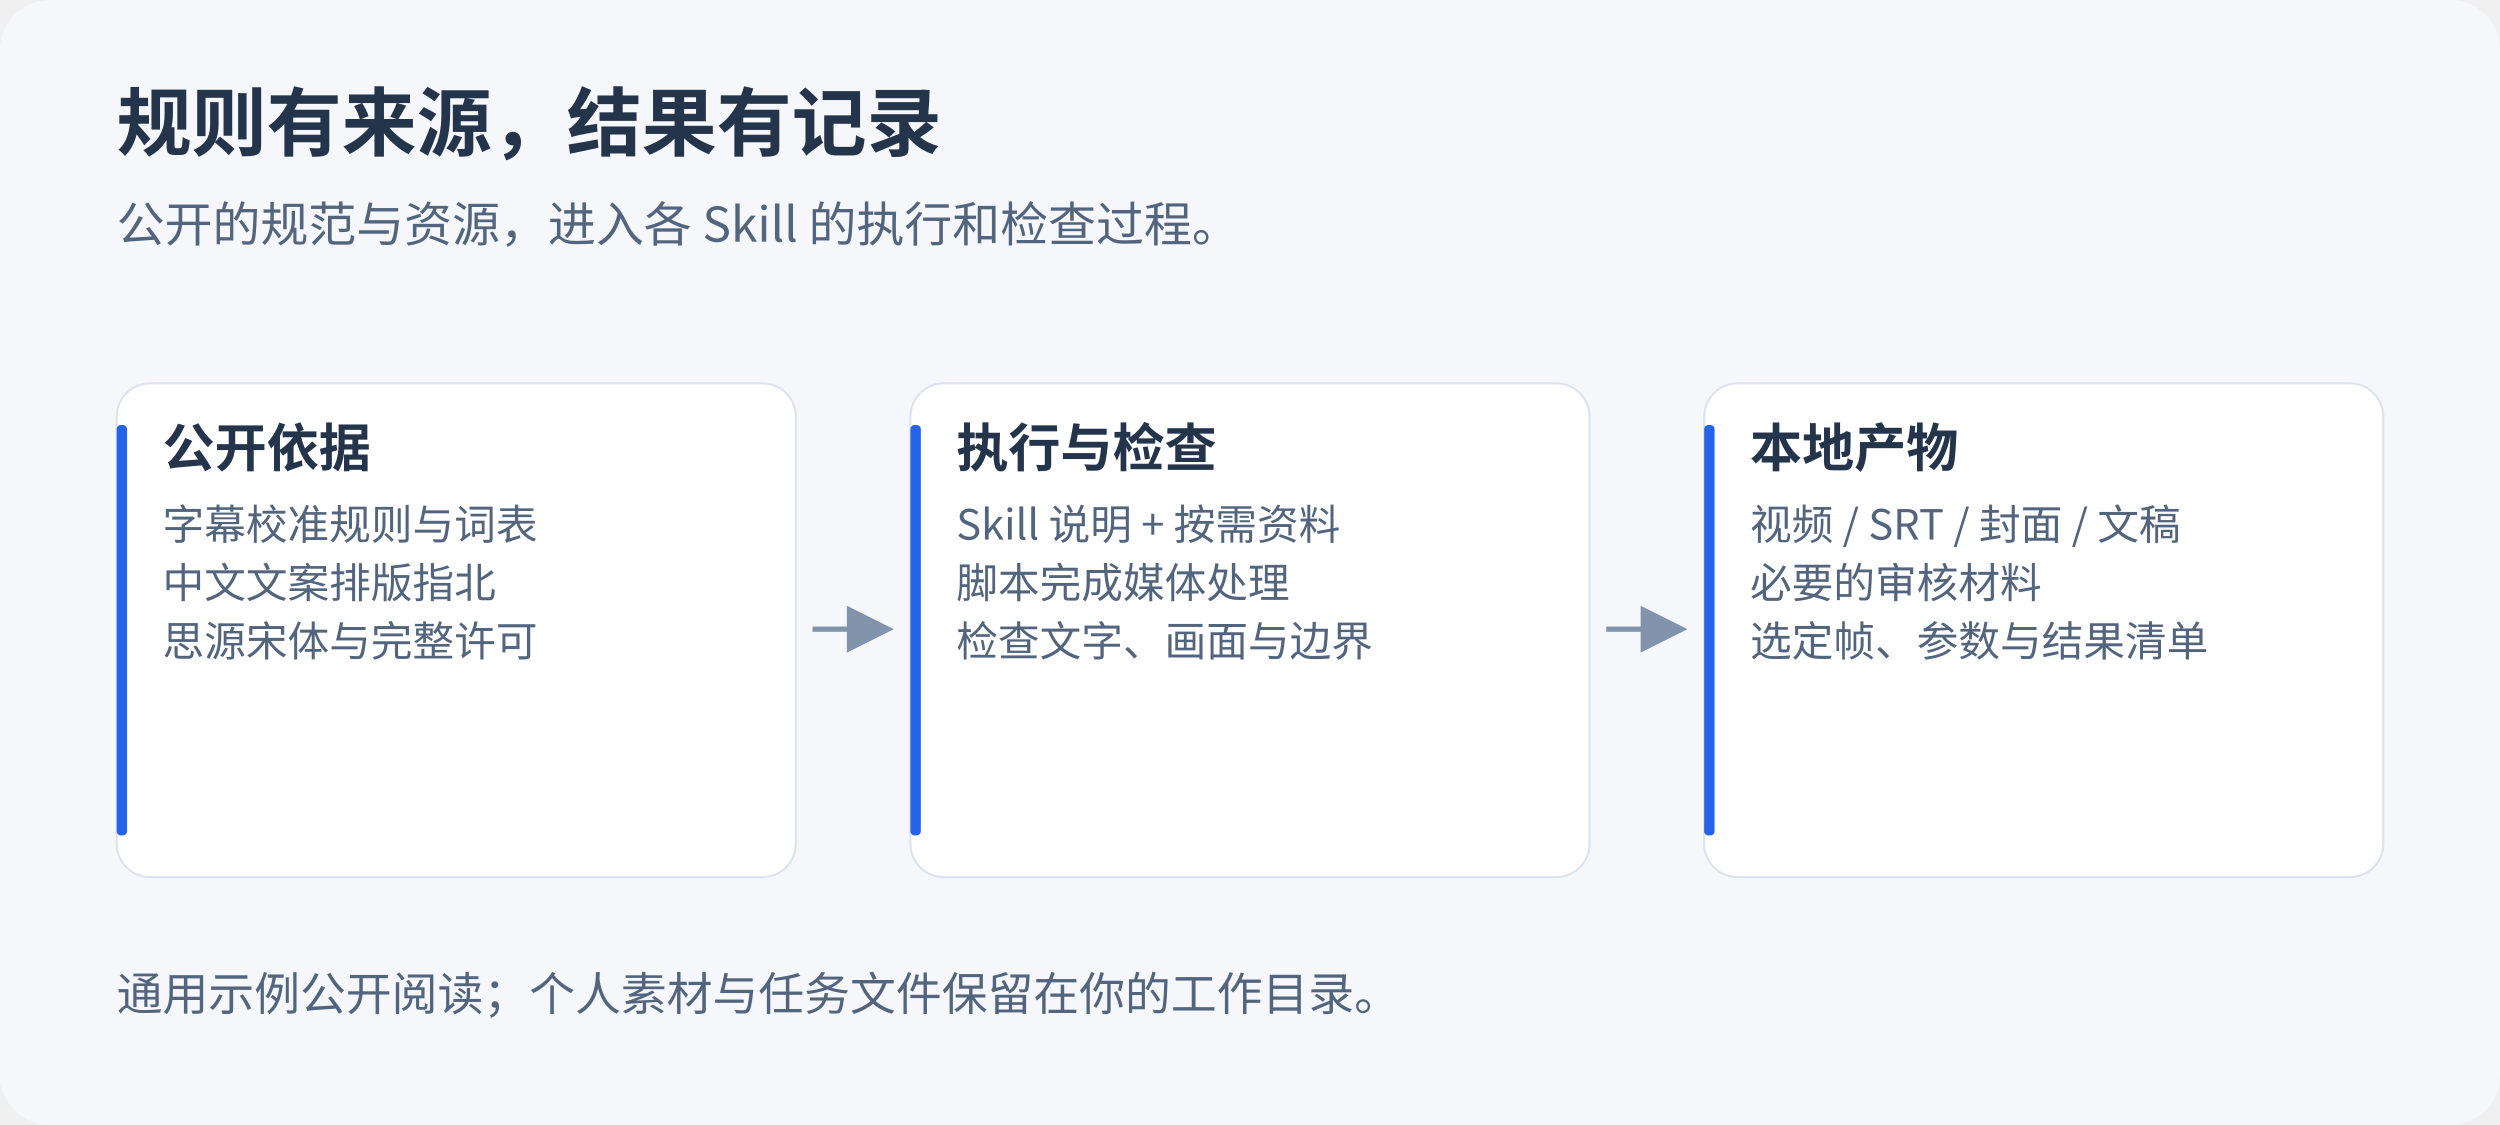
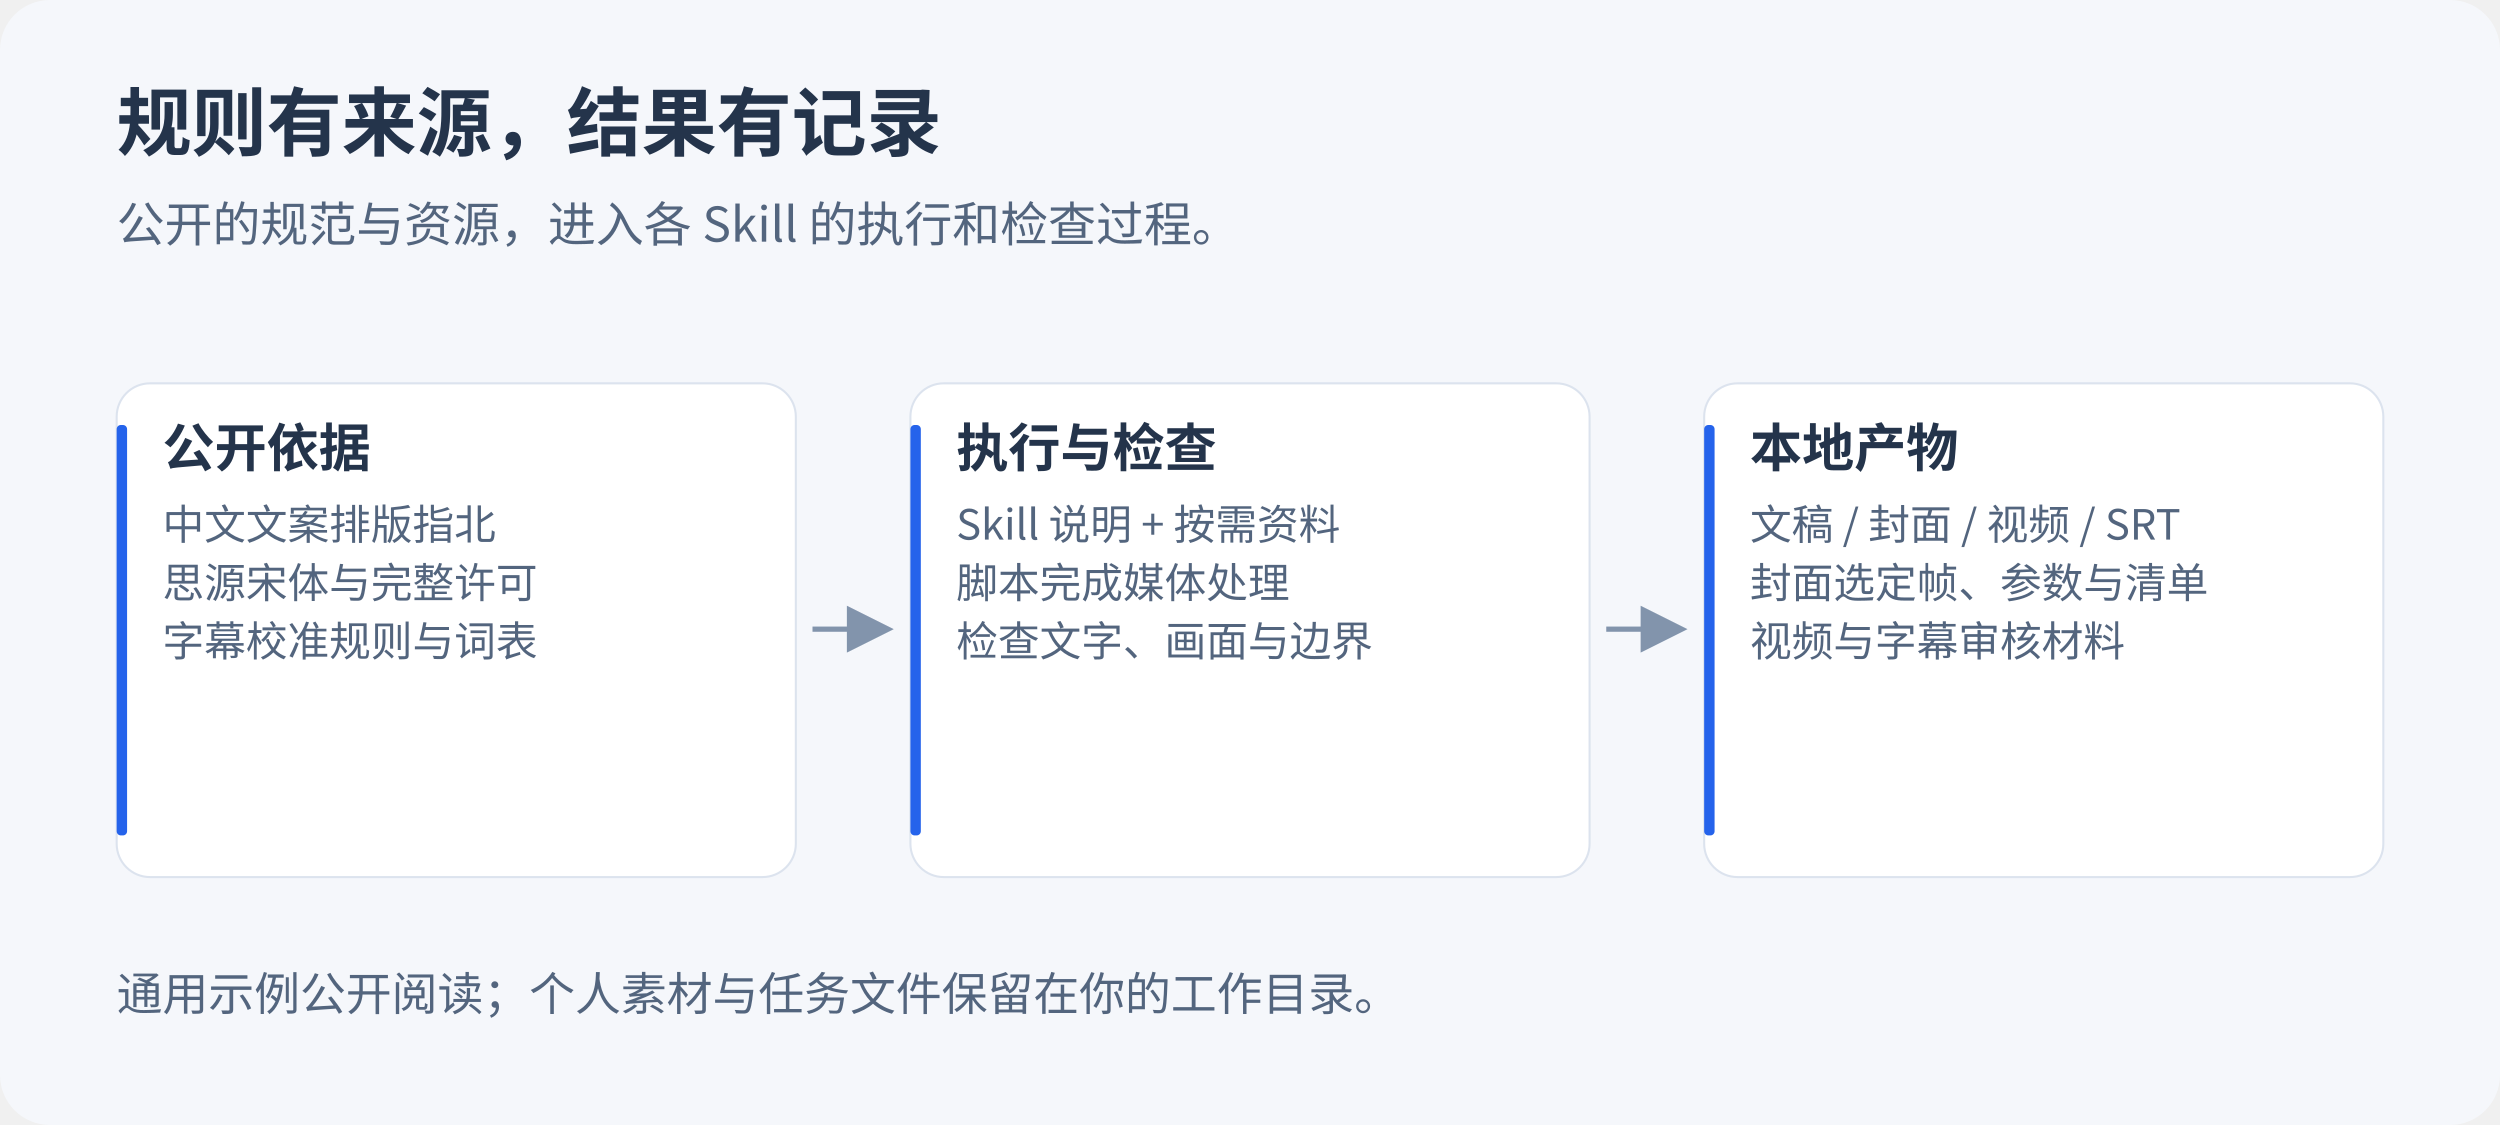
<svg xmlns="http://www.w3.org/2000/svg" width="1200" height="540" viewBox="0 0 1200 540" role="img" aria-label="公开规则和资源转化为可复现创作流程与本地结果">
  <rect width="1200" height="540" rx="24" fill="#F5F7FB" />
  <defs>
    <marker id="arrow" markerWidth="9" markerHeight="9" refX="7" refY="4.5" orient="auto">
      <path d="M0,0 L9,4.5 L0,9 Z" fill="#8294AC" />
    </marker>
  </defs>
  <text x="56" y="72" fill="#24344B" font-family="system-ui, -apple-system, BlinkMacSystemFont, &quot;PingFang SC&quot;, &quot;Noto Sans CJK SC&quot;, sans-serif" font-size="36" font-weight="600">规则有来源，结果有记录</text>
  <text x="56" y="116" fill="#53657E" font-family="system-ui, -apple-system, BlinkMacSystemFont, &quot;PingFang SC&quot;, &quot;Noto Sans CJK SC&quot;, sans-serif" font-size="23" font-weight="400">公开的规范与资源，进入各 Skill 的执行和检查过程。</text>
  <rect x="56" y="184" width="326" height="237" rx="16" fill="#FFFFFF" stroke="#DCE3EE" />
  <rect x="56" y="204" width="5" height="197" rx="2" fill="#2563EB" />
  <text x="78" y="224" fill="#24344B" font-family="system-ui, -apple-system, BlinkMacSystemFont, &quot;PingFang SC&quot;, &quot;Noto Sans CJK SC&quot;, sans-serif" font-size="25" font-weight="600">公开依据</text>
-   <text x="78" y="259" fill="#53657E" font-family="system-ui, -apple-system, BlinkMacSystemFont, &quot;PingFang SC&quot;, &quot;Noto Sans CJK SC&quot;, sans-serif" font-size="20" font-weight="400">字幕校准规则与词表</text>
-   <text x="78" y="287" fill="#53657E" font-family="system-ui, -apple-system, BlinkMacSystemFont, &quot;PingFang SC&quot;, &quot;Noto Sans CJK SC&quot;, sans-serif" font-size="20" font-weight="400">中文文案排版指北</text>
-   <text x="78" y="315" fill="#53657E" font-family="system-ui, -apple-system, BlinkMacSystemFont, &quot;PingFang SC&quot;, &quot;Noto Sans CJK SC&quot;, sans-serif" font-size="20" font-weight="400">思源宋体与完整许可</text>
+   <text x="78" y="259" fill="#53657E" font-family="system-ui, -apple-system, BlinkMacSystemFont, &quot;PingFang SC&quot;, &quot;Noto Sans CJK SC&quot;, sans-serif" font-size="20" font-weight="400">中文文案排版指北</text>
+   <text x="78" y="287" fill="#53657E" font-family="system-ui, -apple-system, BlinkMacSystemFont, &quot;PingFang SC&quot;, &quot;Noto Sans CJK SC&quot;, sans-serif" font-size="20" font-weight="400">思源宋体与完整许可</text>
+   <text x="78" y="315" fill="#53657E" font-family="system-ui, -apple-system, BlinkMacSystemFont, &quot;PingFang SC&quot;, &quot;Noto Sans CJK SC&quot;, sans-serif" font-size="20" font-weight="400">字幕校准规则与词表</text>
  <rect x="437" y="184" width="326" height="237" rx="16" fill="#FFFFFF" stroke="#DCE3EE" />
  <rect x="437" y="204" width="5" height="197" rx="2" fill="#2563EB" />
  <text x="459" y="224" fill="#24344B" font-family="system-ui, -apple-system, BlinkMacSystemFont, &quot;PingFang SC&quot;, &quot;Noto Sans CJK SC&quot;, sans-serif" font-size="25" font-weight="600">执行与检查</text>
  <text x="459" y="259" fill="#53657E" font-family="system-ui, -apple-system, BlinkMacSystemFont, &quot;PingFang SC&quot;, &quot;Noto Sans CJK SC&quot;, sans-serif" font-size="20" font-weight="400">Skill 说明 + 按需资料</text>
  <text x="459" y="287" fill="#53657E" font-family="system-ui, -apple-system, BlinkMacSystemFont, &quot;PingFang SC&quot;, &quot;Noto Sans CJK SC&quot;, sans-serif" font-size="20" font-weight="400">脚本完成媒体处理</text>
  <text x="459" y="315" fill="#53657E" font-family="system-ui, -apple-system, BlinkMacSystemFont, &quot;PingFang SC&quot;, &quot;Noto Sans CJK SC&quot;, sans-serif" font-size="20" font-weight="400">检查文字、画面与边界</text>
  <rect x="818" y="184" width="326" height="237" rx="16" fill="#FFFFFF" stroke="#DCE3EE" />
  <rect x="818" y="204" width="5" height="197" rx="2" fill="#2563EB" />
  <text x="840" y="224" fill="#24344B" font-family="system-ui, -apple-system, BlinkMacSystemFont, &quot;PingFang SC&quot;, &quot;Noto Sans CJK SC&quot;, sans-serif" font-size="25" font-weight="600">本地产物</text>
-   <text x="840" y="259" fill="#53657E" font-family="system-ui, -apple-system, BlinkMacSystemFont, &quot;PingFang SC&quot;, &quot;Noto Sans CJK SC&quot;, sans-serif" font-size="20" font-weight="400">视频 / SRT / 封面 / 文稿</text>
-   <text x="840" y="287" fill="#53657E" font-family="system-ui, -apple-system, BlinkMacSystemFont, &quot;PingFang SC&quot;, &quot;Noto Sans CJK SC&quot;, sans-serif" font-size="20" font-weight="400">必要的审核材料</text>
-   <text x="840" y="315" fill="#53657E" font-family="system-ui, -apple-system, BlinkMacSystemFont, &quot;PingFang SC&quot;, &quot;Noto Sans CJK SC&quot;, sans-serif" font-size="20" font-weight="400">选定帧、参数与结果清单</text>
+   <text x="840" y="259" fill="#53657E" font-family="system-ui, -apple-system, BlinkMacSystemFont, &quot;PingFang SC&quot;, &quot;Noto Sans CJK SC&quot;, sans-serif" font-size="20" font-weight="400">文稿 / 封面 / 视频 / SRT</text>
+   <text x="840" y="287" fill="#53657E" font-family="system-ui, -apple-system, BlinkMacSystemFont, &quot;PingFang SC&quot;, &quot;Noto Sans CJK SC&quot;, sans-serif" font-size="20" font-weight="400">封面选定帧、参数与清单</text>
+   <text x="840" y="315" fill="#53657E" font-family="system-ui, -apple-system, BlinkMacSystemFont, &quot;PingFang SC&quot;, &quot;Noto Sans CJK SC&quot;, sans-serif" font-size="20" font-weight="400">视频与字幕审核材料</text>
  <path d="M390,302 L424,302" fill="none" stroke="#8294AC" stroke-width="2.5" marker-end="url(#arrow)" />
  <path d="M771,302 L805,302" fill="none" stroke="#8294AC" stroke-width="2.5" marker-end="url(#arrow)" />
  <text x="56" y="485" fill="#53657E" font-family="system-ui, -apple-system, BlinkMacSystemFont, &quot;PingFang SC&quot;, &quot;Noto Sans CJK SC&quot;, sans-serif" font-size="22" font-weight="400">通用示例公开阅读；个人素材与任务文件保留在你的工作目录。</text>
</svg>
